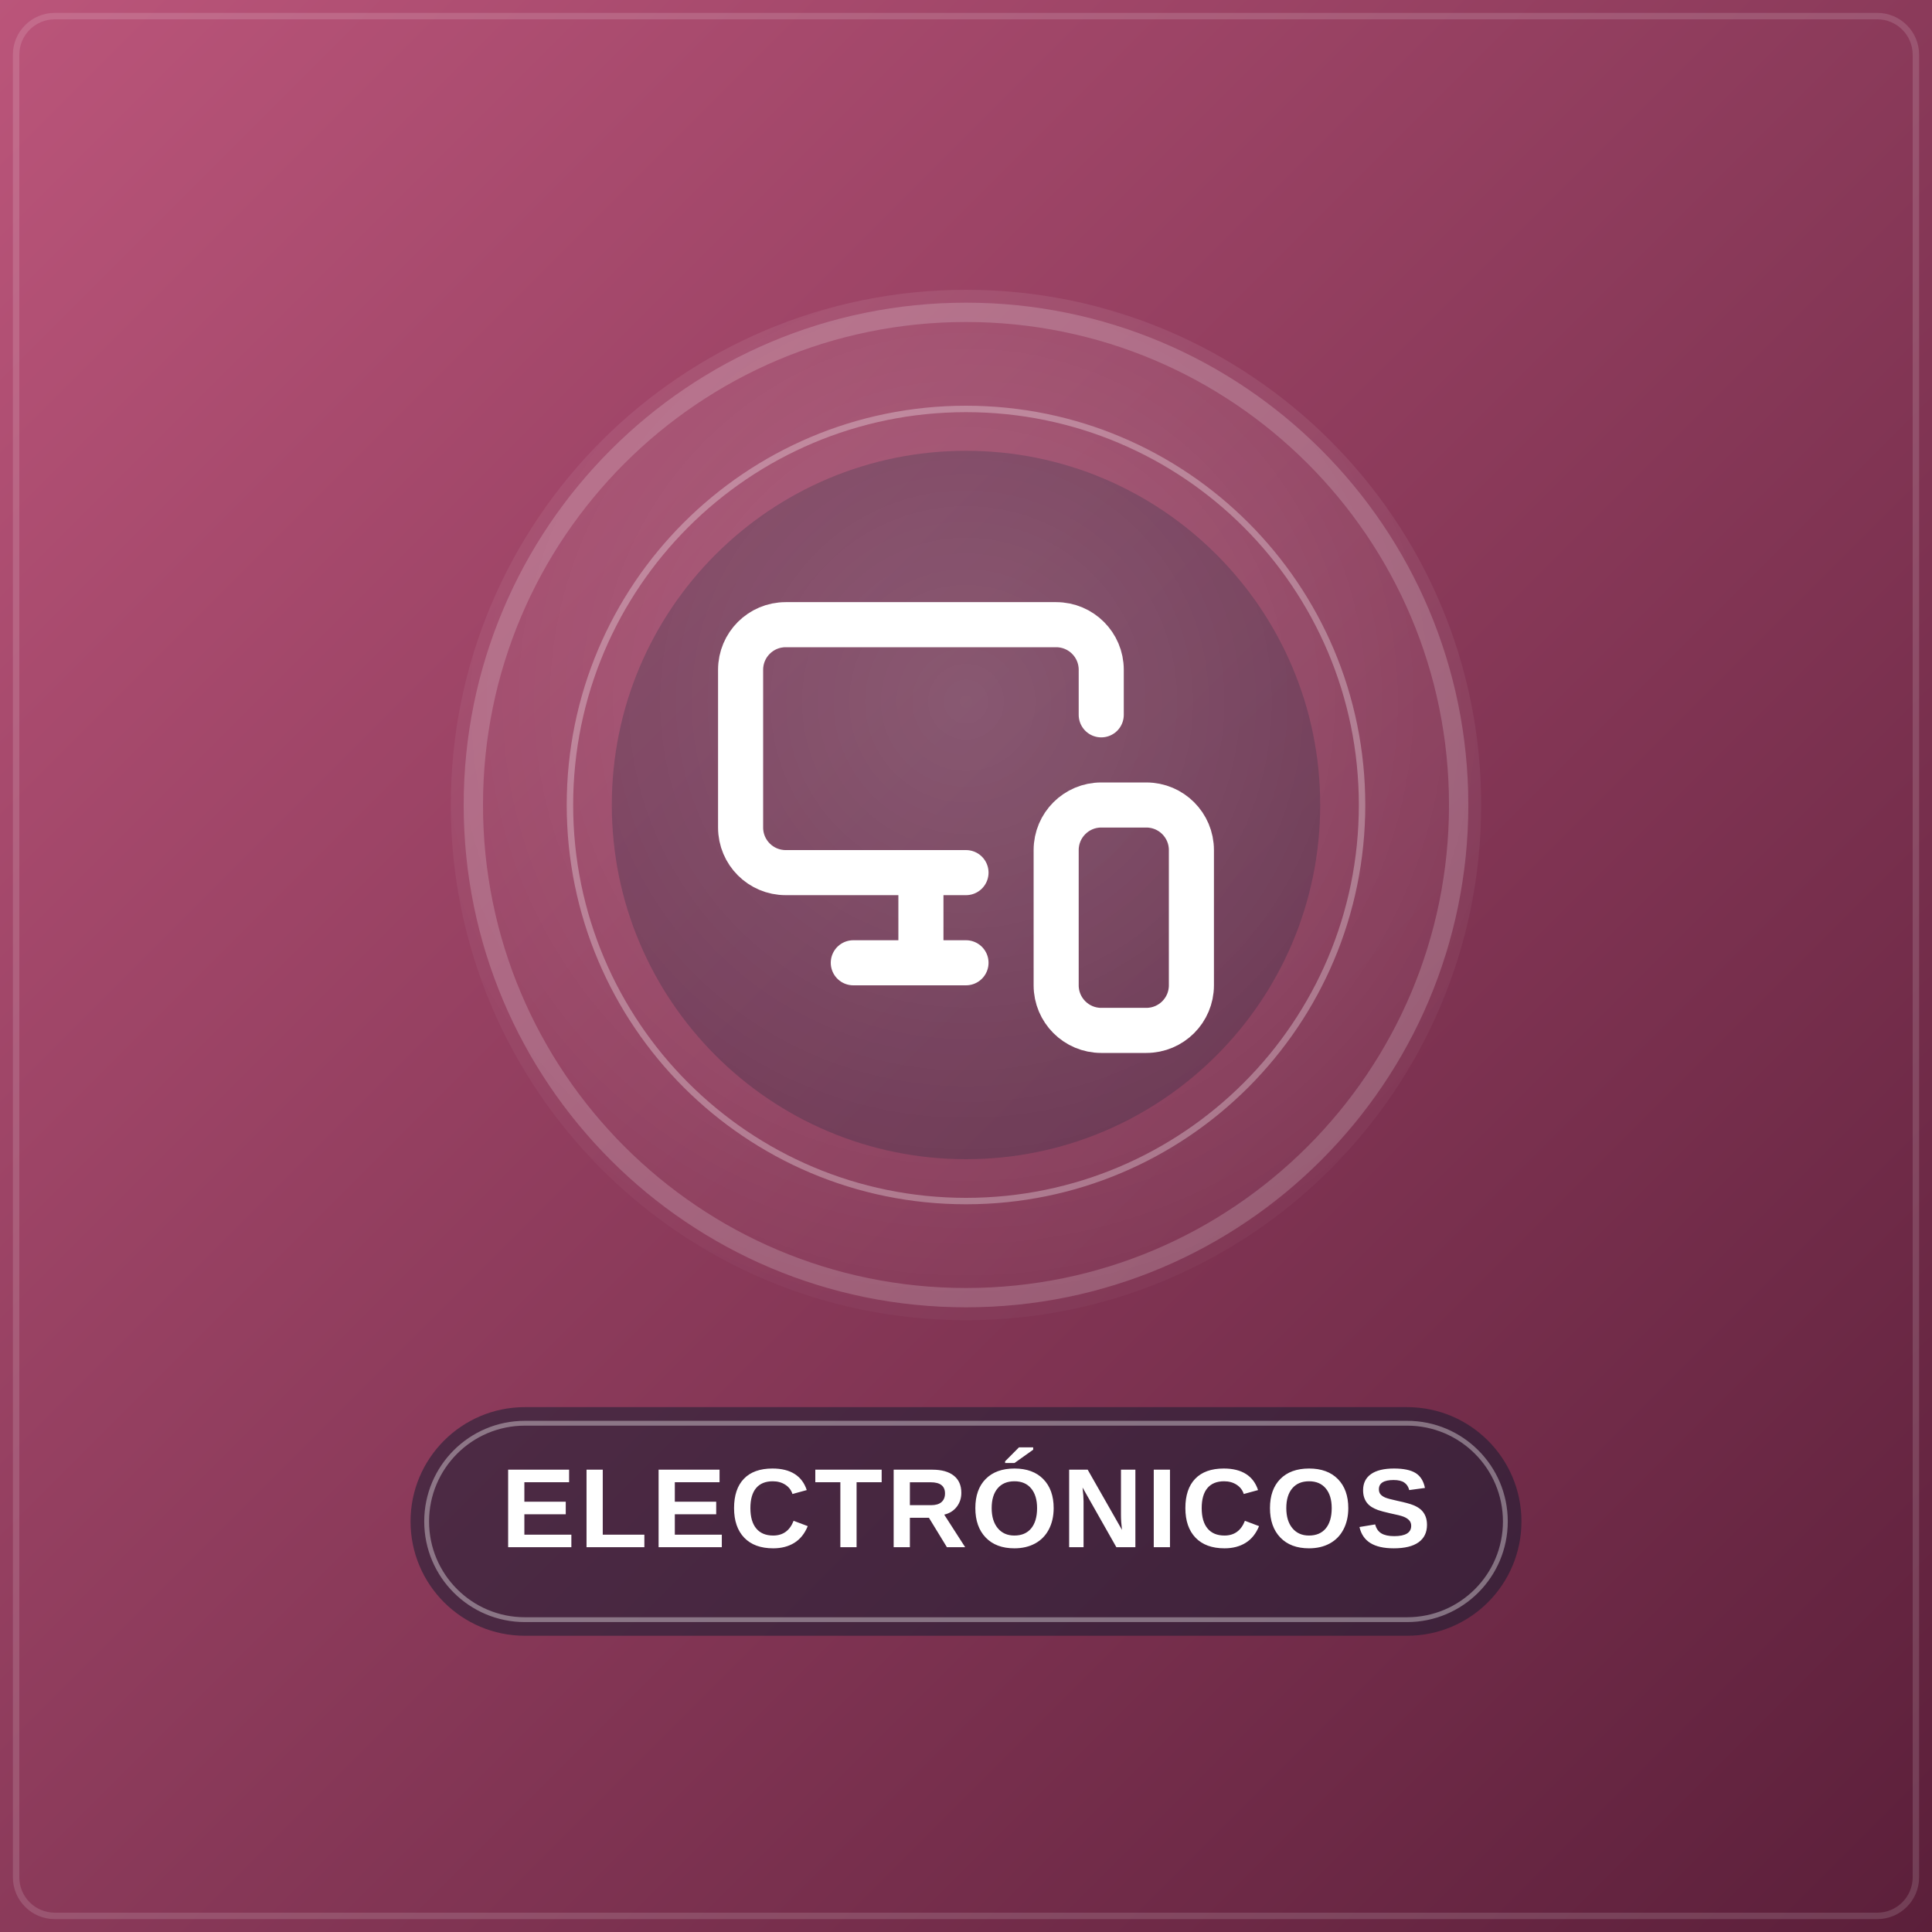
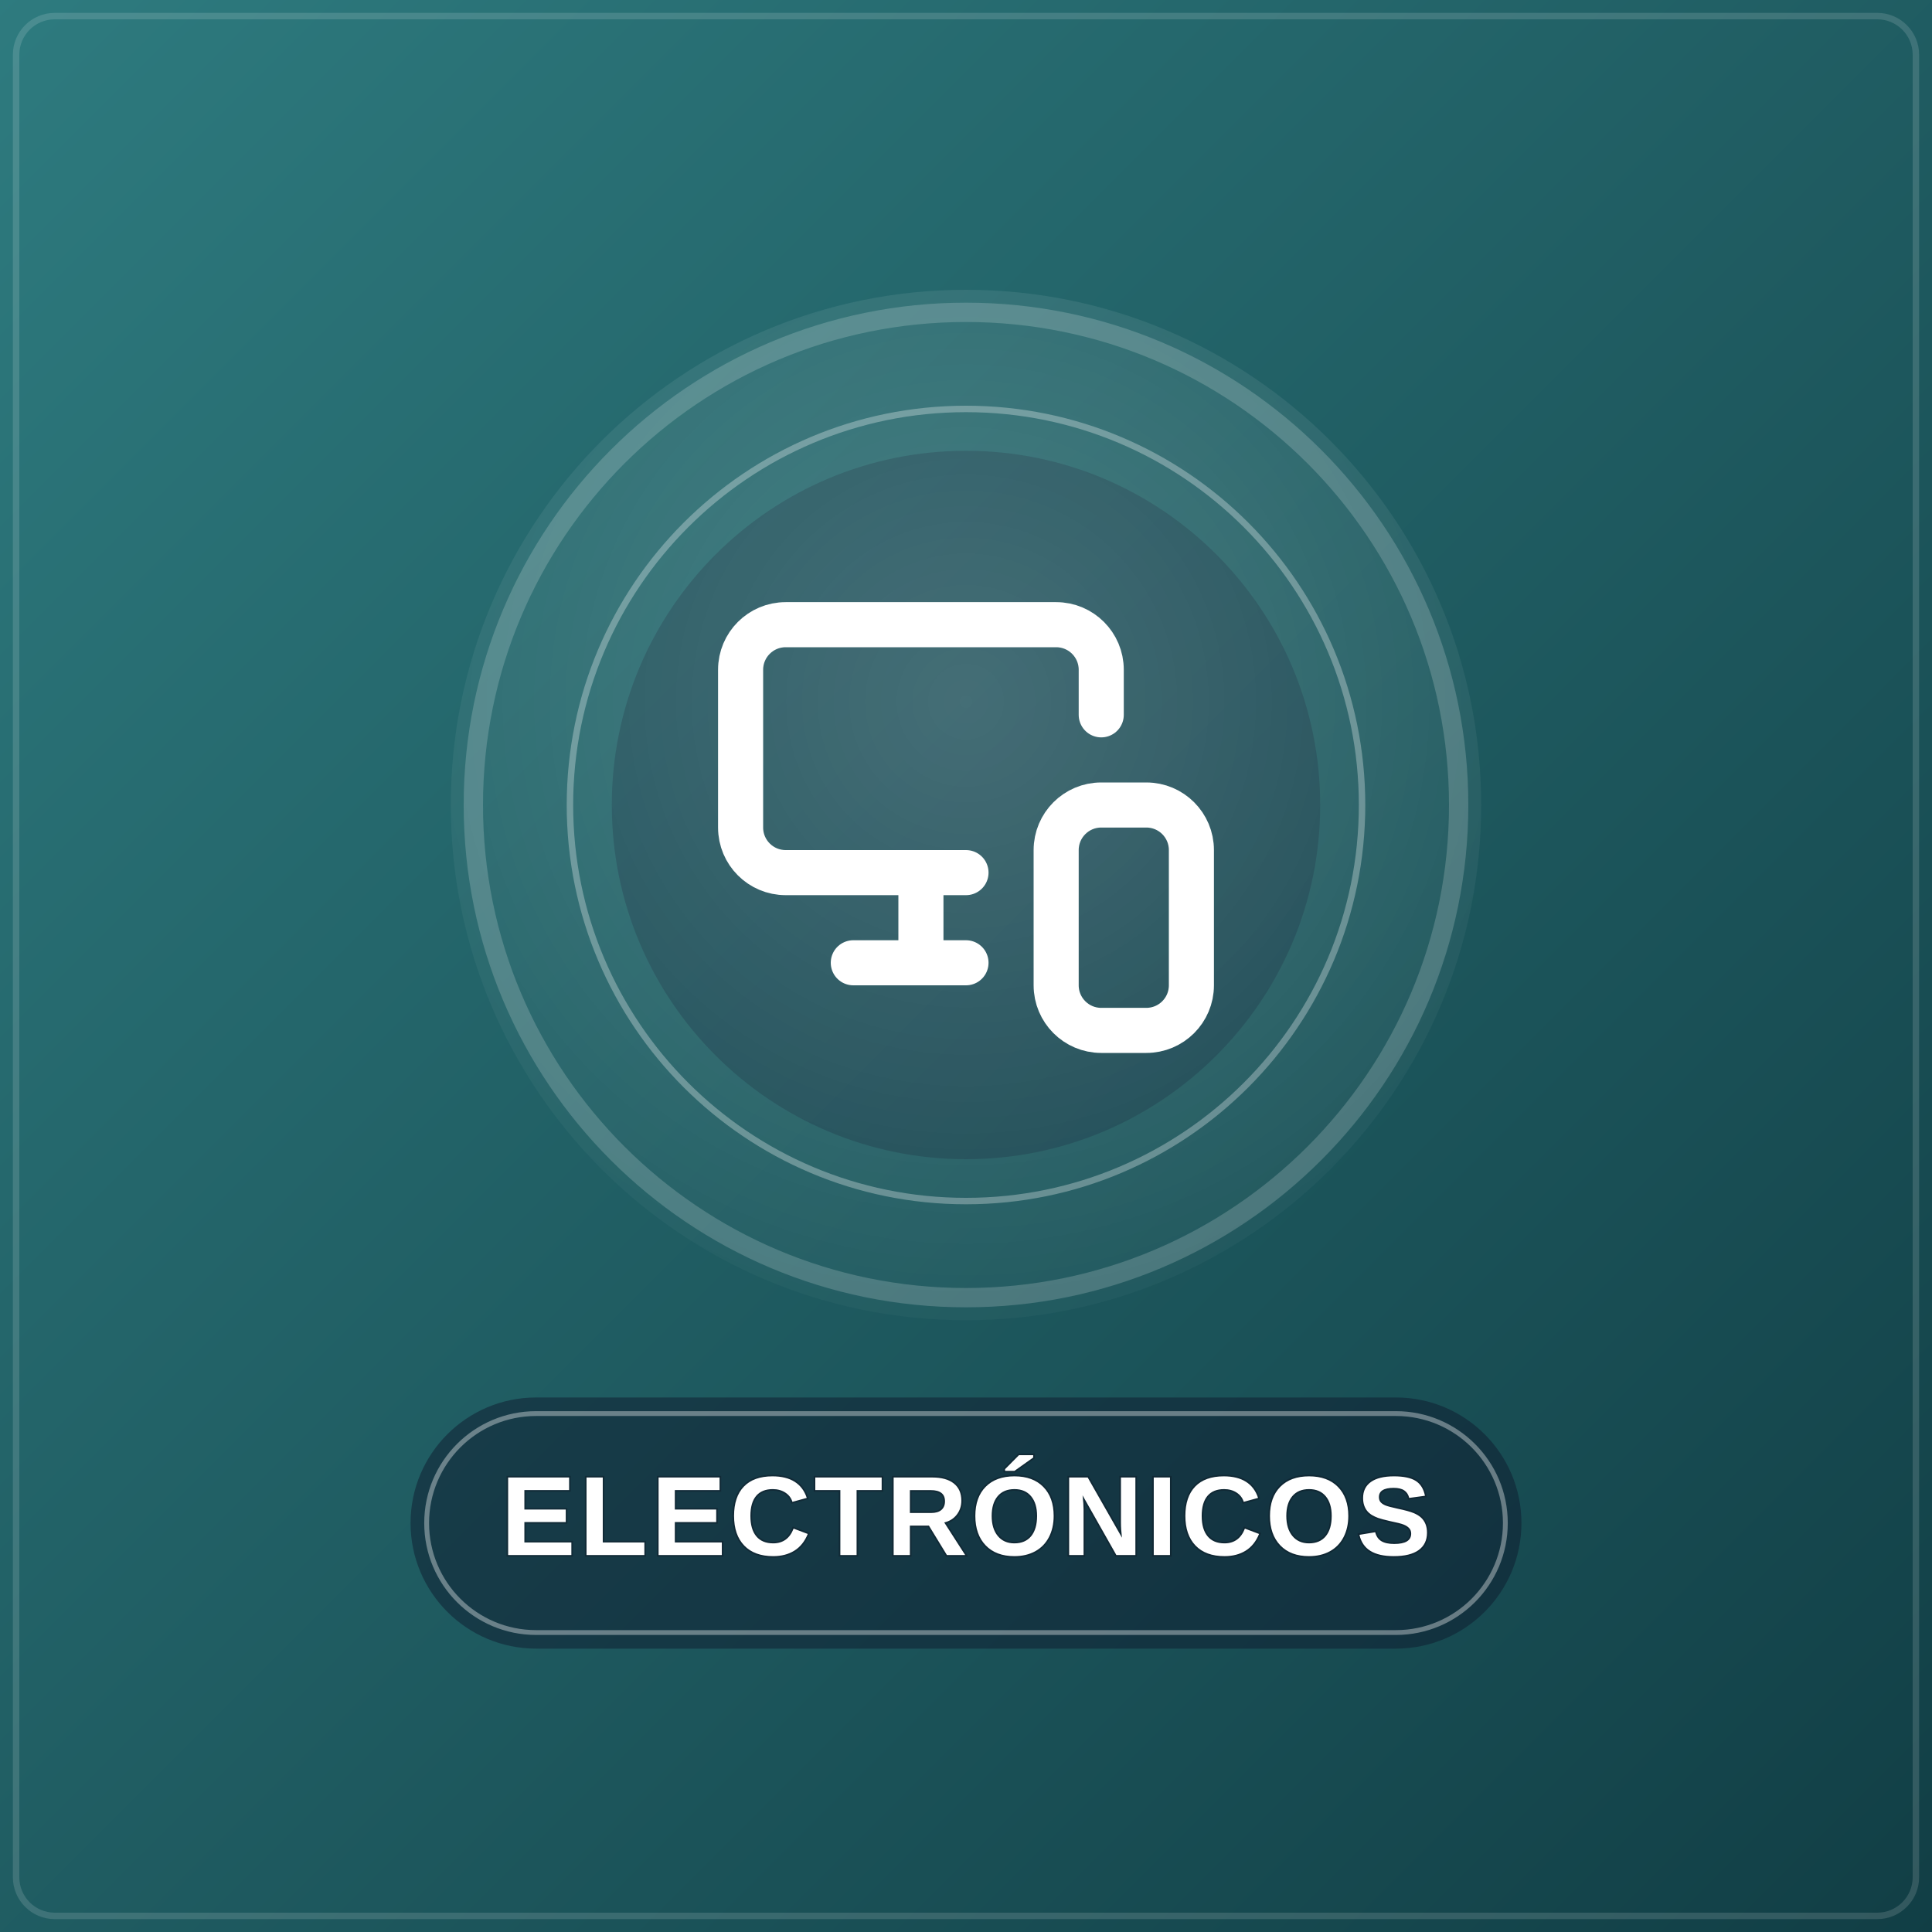
- <svg xmlns="http://www.w3.org/2000/svg" width="1200" height="1200" viewBox="0 0 1200 1200" role="img" aria-label="ELECTRÓNICOS" data-template-version="v1" data-icon="monitor-smartphone">
+ <svg xmlns="http://www.w3.org/2000/svg" width="1200" height="1200" viewBox="0 0 1200 1200" role="img" aria-label="ELECTRÓNICOS" data-template-version="v3" data-icon="monitor-smartphone">
  <defs>
    <linearGradient id="bg" x1="0" y1="0" x2="1" y2="1">
-       <stop offset="0%" stop-color="#BB557A" />
-       <stop offset="100%" stop-color="#5B1F3A" />
+       <stop offset="0%" stop-color="#2E7B7F" />
+       <stop offset="100%" stop-color="#113E45" />
    </linearGradient>
    <radialGradient id="halo" cx="0.5" cy="0.4" r="0.7">
      <stop offset="0%" stop-color="#FFFFFF" stop-opacity="0.18" />
      <stop offset="100%" stop-color="#FFFFFF" stop-opacity="0" />
    </radialGradient>
  </defs>
  <rect width="1200" height="1200" fill="url(#bg)" />
  <circle cx="600" cy="500" r="306" fill="none" stroke="#FFFFFF" stroke-opacity="0.18" stroke-width="12" />
  <circle cx="600" cy="500" r="246" fill="none" stroke="#FFFFFF" stroke-opacity="0.30" stroke-width="4" />
  <circle cx="600" cy="500" r="220" fill="#0E1A2E" fill-opacity="0.26" />
  <circle cx="600" cy="500" r="320" fill="url(#halo)" />
  <g transform="translate(600 500) scale(14) translate(-12 -12)" color="#FFFFFF" stroke="currentColor" fill="none" stroke-width="2" stroke-linecap="round" stroke-linejoin="round">
    <path d="M18 8V6a2 2 0 0 0-2-2H4a2 2 0 0 0-2 2v7a2 2 0 0 0 2 2h8" />
    <path d="M10 19v-3.96 3.15" />
    <path d="M7 19h5" />
    <rect width="6" height="10" x="16" y="12" rx="2" />
  </g>
-   <rect x="255" y="874" width="690" height="142" rx="71" fill="#0E1A2E" fill-opacity="0.5" />
-   <rect x="265" y="884" width="670" height="122" rx="61" fill="none" stroke="#FFFFFF" stroke-opacity="0.36" stroke-width="3" />
-   <text x="600" y="961" text-anchor="middle" fill="#FFFFFF" font-family="Arial Black, Arial, Helvetica, sans-serif" font-size="70" font-weight="700" letter-spacing="2">ELECTRÓNICOS</text>
+   <rect x="255" y="868" width="690" height="156" rx="78" fill="#0E1A2E" fill-opacity="0.5" />
+   <rect x="265" y="878" width="670" height="136" rx="68" fill="none" stroke="#FFFFFF" stroke-opacity="0.36" stroke-width="3" />
+   <text x="600" text-anchor="middle" fill="#FFFFFF" font-family="Arial Black, Arial, Helvetica, sans-serif" font-size="70" font-weight="700" letter-spacing="2" dominant-baseline="middle" style="paint-order: stroke; stroke: rgba(10, 16, 28, 0.35); stroke-width: 2px;">
+     <tspan x="600" y="946.0">ELECTRÓNICOS</tspan>
+   </text>
  <rect x="10" y="10" width="1180" height="1180" rx="24" fill="none" stroke="#FFFFFF" stroke-opacity="0.14" stroke-width="4" />
</svg>
